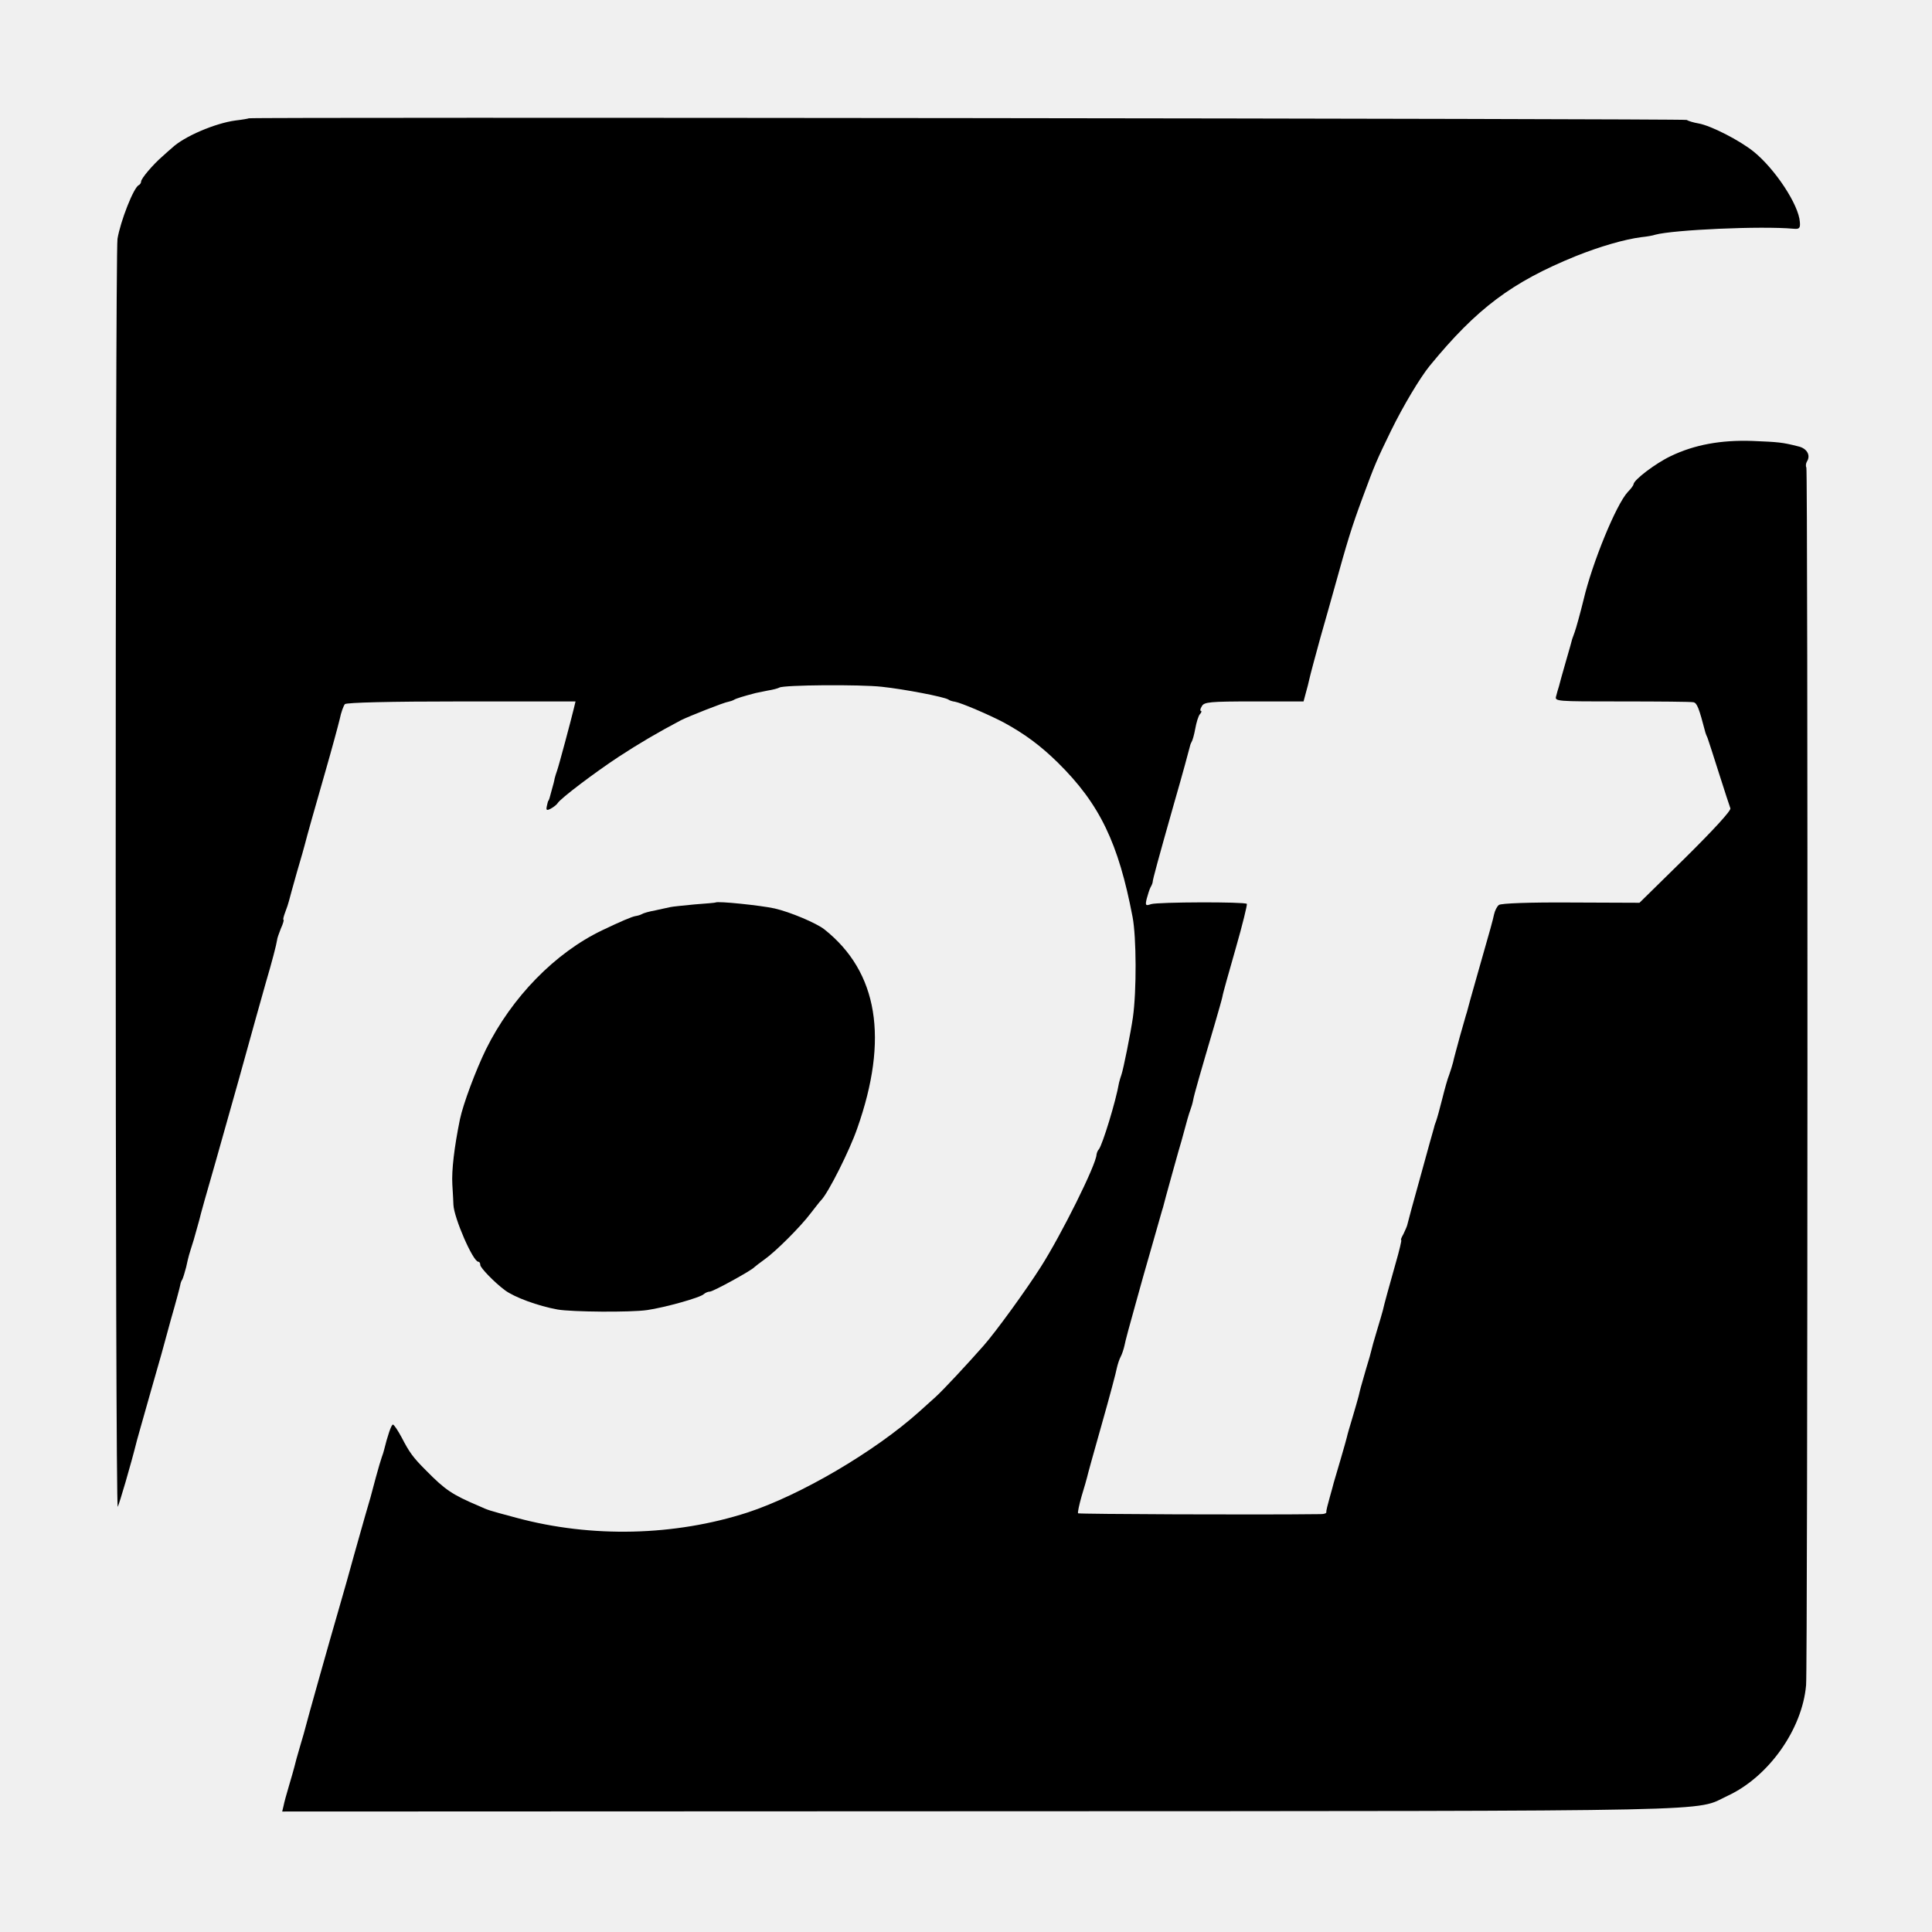
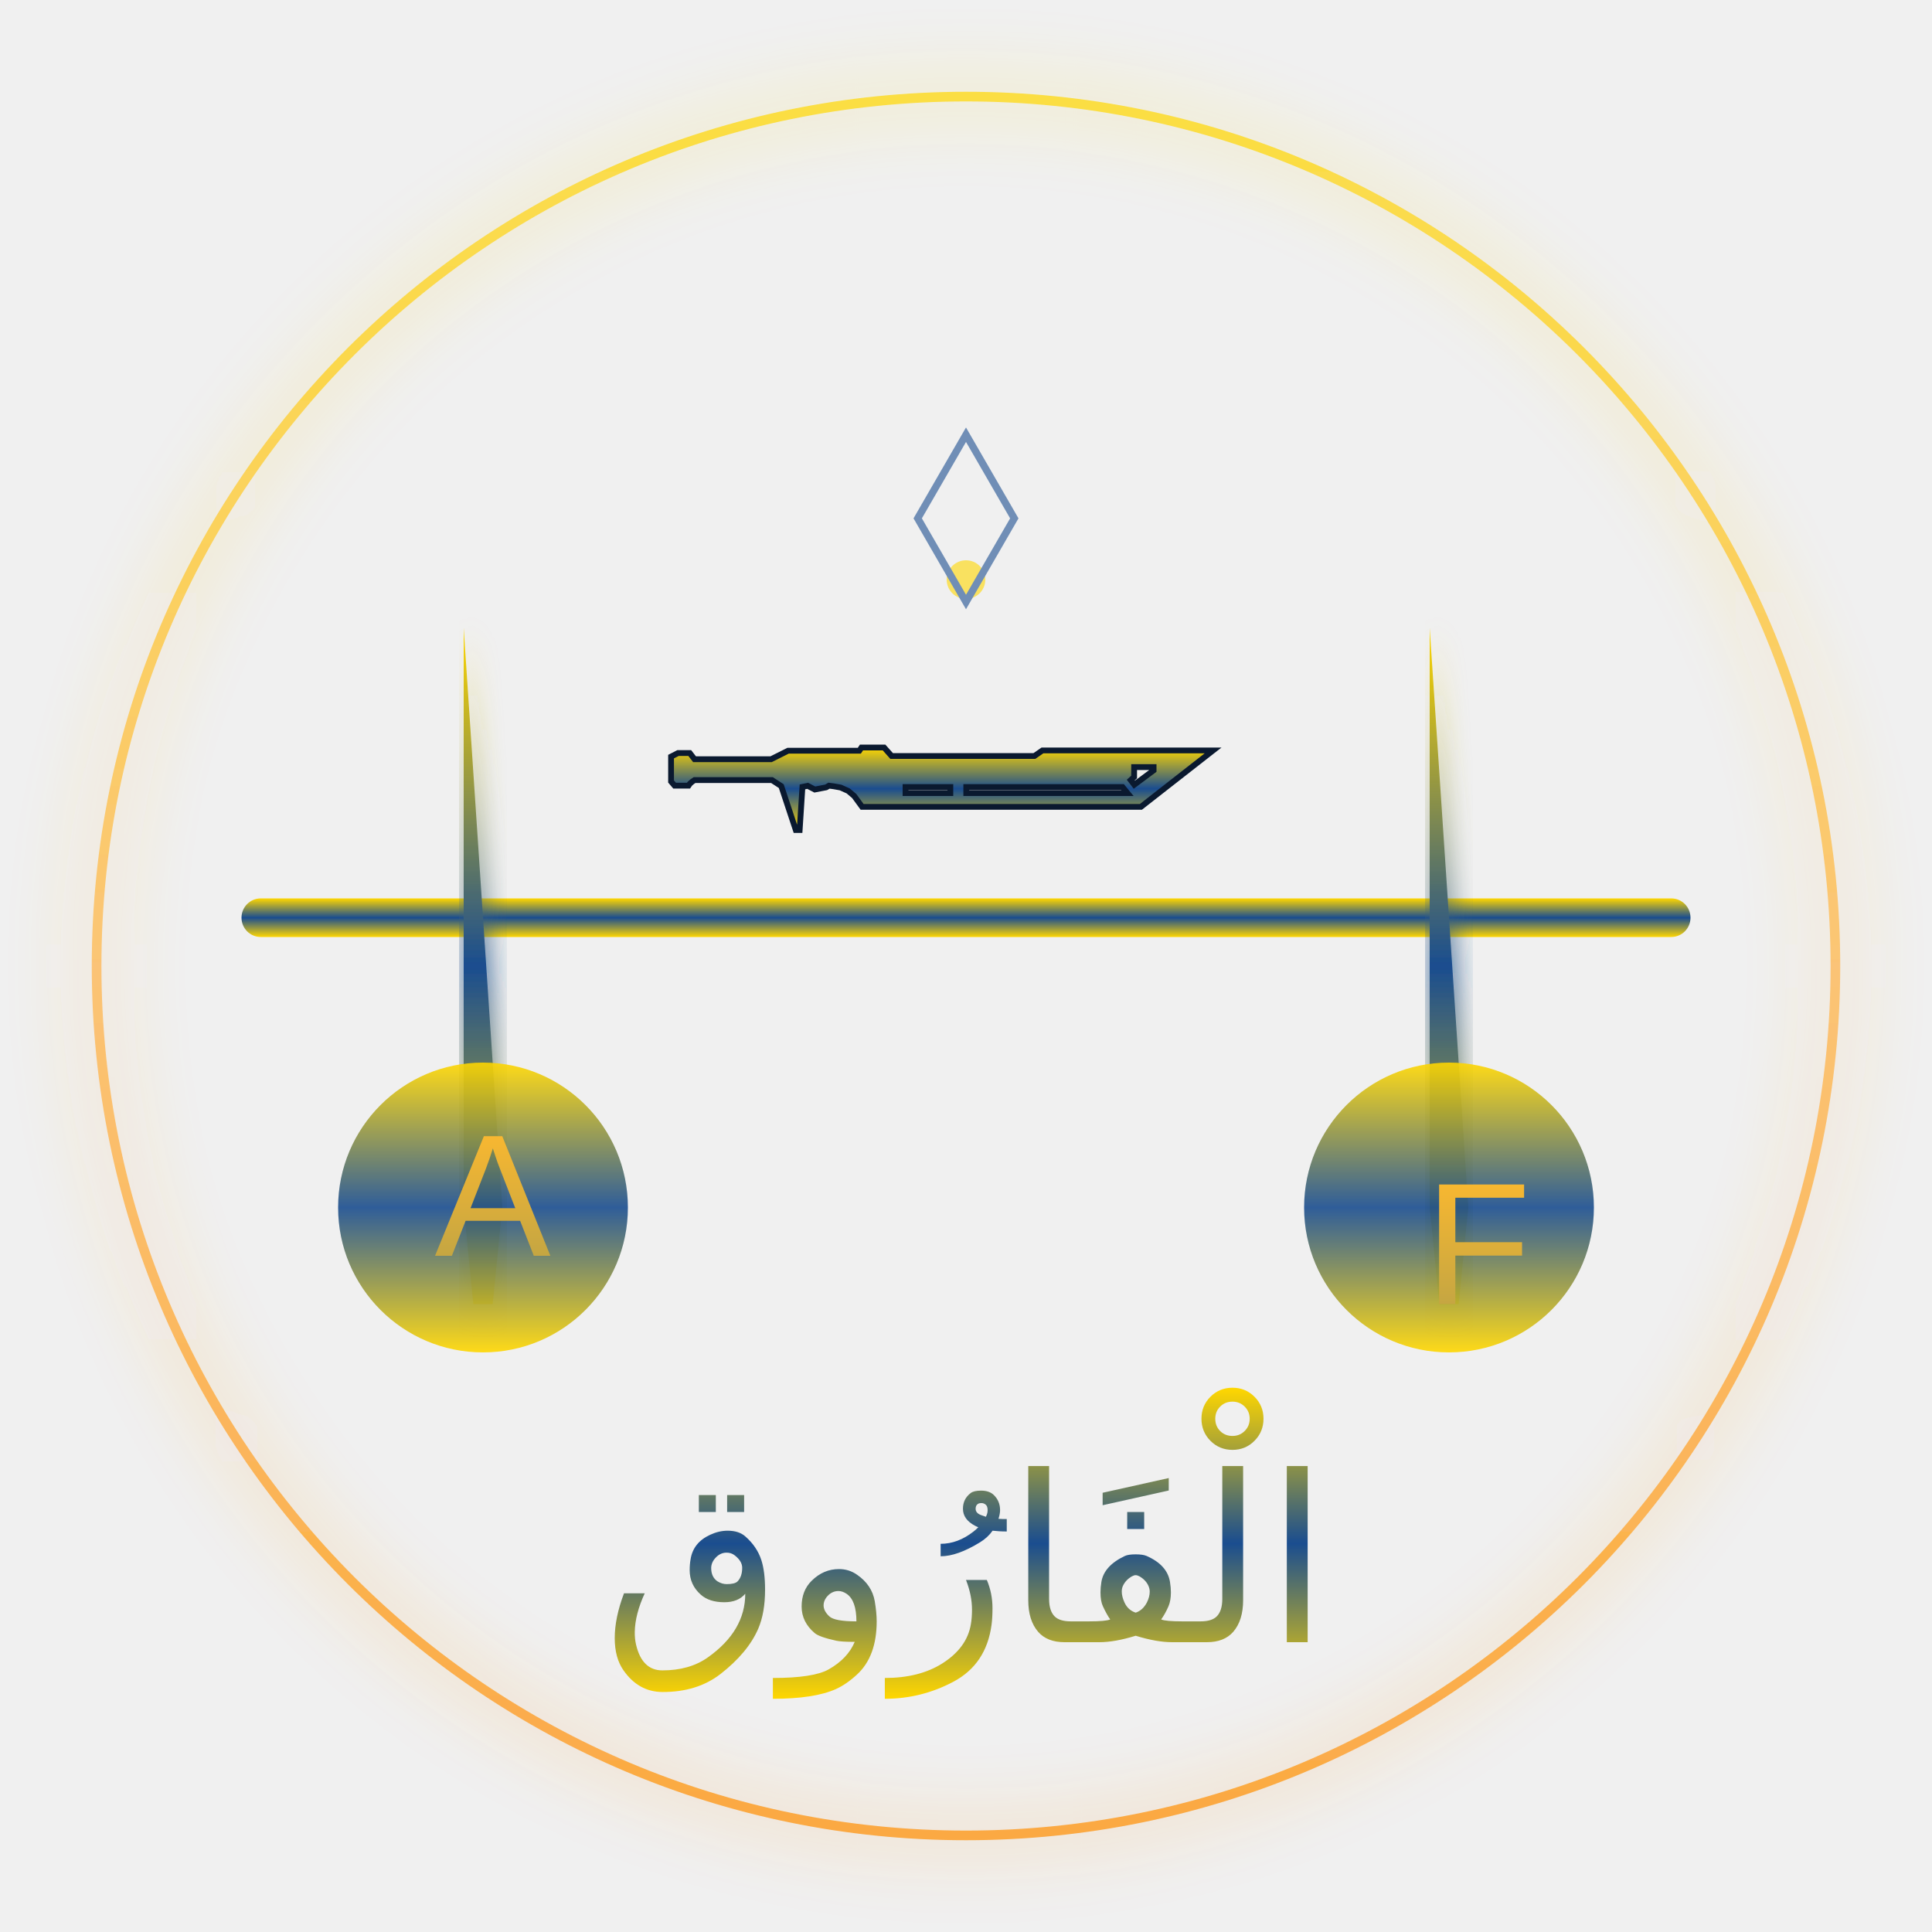
- <svg xmlns="http://www.w3.org/2000/svg" version="1.0" width="712pt" height="712pt" viewBox="0 0 712 712" preserveAspectRatio="xMidYMid meet">
-   <g transform="translate(0,712) scale(0.1,-0.1)" fill="#000000" stroke="none">
-     <path d="M917 6684 c-1 -1 -23 -5 -49 -8 -75 -10 -190 -59 -234 -101 -6 -5 -22 -19 -35 -31 -35 -30 -79 -82 -79 -93 0 -5 -4 -11 -8 -13 -19 -7 -68 -133 -79 -198 -9 -58 -9 -4690 1 -4673 6 12 47 150 71 246 7 26 12 42 50 177 20 69 38 132 40 140 2 8 18 66 35 128 18 62 33 119 34 125 1 7 4 17 8 22 3 6 9 26 14 45 10 45 8 37 28 101 9 31 18 65 21 75 2 11 29 107 60 214 30 107 69 245 86 305 52 188 80 288 99 355 22 74 39 140 41 155 0 6 7 25 14 43 8 17 12 32 10 32 -3 0 0 12 6 28 6 15 12 34 14 42 2 8 15 56 29 105 15 50 28 97 30 105 7 28 34 124 76 270 23 80 46 165 52 190 5 25 14 49 19 55 6 6 166 10 430 10 l420 0 -6 -25 c-10 -42 -56 -214 -62 -230 -3 -8 -7 -21 -9 -29 -1 -8 -6 -26 -10 -40 -4 -14 -8 -29 -9 -33 -2 -5 -3 -9 -5 -10 -1 -2 -3 -11 -5 -20 -3 -14 0 -16 15 -8 11 6 22 15 25 20 11 18 137 113 225 171 75 49 143 89 230 135 28 14 159 66 175 68 5 1 15 4 20 7 8 5 34 13 80 25 6 1 25 5 44 9 19 3 38 8 43 11 16 10 298 12 378 3 84 -9 229 -37 245 -47 5 -4 16 -7 24 -8 23 -4 124 -47 181 -77 75 -41 134 -84 199 -148 154 -152 223 -296 275 -569 14 -74 15 -272 1 -370 -8 -56 -35 -190 -42 -210 -3 -8 -7 -22 -9 -30 -12 -70 -61 -228 -74 -245 -5 -5 -8 -14 -9 -20 -1 -37 -130 -296 -206 -415 -54 -85 -165 -238 -210 -289 -59 -67 -150 -165 -178 -190 -16 -14 -43 -39 -60 -54 -164 -147 -437 -307 -632 -371 -269 -87 -575 -94 -850 -20 -112 30 -104 28 -140 44 -99 42 -124 59 -195 131 -48 48 -61 66 -90 122 -14 26 -28 47 -32 47 -6 0 -20 -42 -33 -95 -1 -5 -5 -17 -8 -25 -3 -8 -13 -42 -22 -75 -19 -72 -20 -76 -39 -140 -8 -27 -26 -93 -41 -145 -14 -52 -39 -140 -55 -195 -35 -120 -121 -426 -124 -440 -1 -5 -10 -37 -20 -70 -10 -33 -19 -67 -21 -76 -2 -8 -11 -40 -20 -70 -9 -30 -18 -63 -20 -74 l-5 -21 2583 1 c2797 1 2618 -2 2744 57 151 70 275 245 289 408 6 69 7 4477 1 4487 -3 5 -2 15 2 22 15 23 0 49 -32 56 -59 15 -72 16 -169 20 -116 4 -214 -14 -301 -56 -55 -26 -137 -88 -137 -104 0 -3 -9 -16 -21 -28 -43 -46 -131 -261 -163 -397 -11 -45 -28 -107 -33 -120 -3 -8 -7 -19 -9 -25 -1 -5 -12 -44 -24 -85 -12 -41 -23 -82 -25 -90 -3 -8 -7 -24 -10 -35 -6 -20 -3 -20 242 -20 136 0 255 -1 264 -3 13 -3 20 -20 44 -112 1 -3 4 -12 8 -20 3 -8 22 -67 42 -130 20 -63 39 -121 42 -129 3 -8 -59 -76 -165 -181 l-170 -167 -253 1 c-154 1 -257 -3 -265 -9 -7 -5 -15 -21 -18 -35 -6 -27 -9 -38 -61 -220 -20 -69 -37 -132 -39 -140 -3 -8 -14 -49 -26 -90 -11 -41 -23 -84 -25 -95 -3 -11 -9 -31 -14 -45 -6 -14 -17 -54 -26 -90 -9 -36 -19 -72 -22 -80 -3 -8 -7 -19 -8 -25 -2 -5 -24 -86 -50 -180 -26 -93 -48 -174 -49 -180 -1 -5 -8 -20 -14 -33 -7 -12 -11 -22 -8 -22 2 0 -7 -39 -21 -87 -25 -89 -41 -146 -47 -173 -2 -8 -12 -42 -22 -75 -10 -33 -19 -65 -20 -71 -1 -6 -10 -38 -20 -70 -20 -69 -21 -73 -27 -99 -3 -11 -13 -47 -23 -80 -10 -33 -19 -64 -20 -70 -1 -5 -12 -44 -24 -85 -12 -41 -23 -79 -25 -85 -1 -5 -8 -30 -15 -55 -7 -25 -13 -48 -12 -52 1 -5 -8 -8 -21 -8 -233 -3 -890 0 -894 3 -2 3 4 31 13 63 10 33 19 64 20 69 1 6 25 93 54 195 29 102 54 196 56 209 3 13 9 32 14 41 5 9 11 28 14 41 2 13 21 83 41 154 20 72 40 144 45 160 5 17 18 64 30 105 12 41 23 82 26 90 2 8 17 65 34 125 17 61 32 115 34 120 20 75 28 102 33 115 3 8 8 24 10 35 3 19 27 102 80 282 13 45 26 90 28 100 1 10 24 90 49 178 25 87 43 161 41 164 -8 8 -328 7 -353 -1 -20 -7 -22 -5 -16 20 4 15 10 34 14 42 5 8 8 17 8 20 0 8 20 82 79 290 31 107 56 200 57 205 1 6 4 15 7 20 4 6 10 28 14 50 4 22 11 46 17 53 6 6 7 12 4 12 -4 0 -3 8 3 17 8 16 29 18 192 18 l183 0 8 30 c5 17 11 41 14 55 3 14 21 81 40 150 20 69 42 149 50 177 50 180 64 227 107 343 44 119 50 133 103 242 46 94 108 197 143 240 173 211 302 308 538 404 90 36 180 62 242 70 20 2 43 6 51 9 66 18 389 33 510 22 21 -2 25 2 23 25 -4 63 -91 195 -170 259 -52 42 -158 96 -203 104 -18 3 -38 9 -44 13 -9 5 -5293 11 -5299 6z" />
-     <path d="M2637 3794 c-1 -1 -36 -4 -77 -7 -41 -4 -82 -8 -90 -10 -8 -2 -33 -7 -55 -12 -22 -4 -44 -10 -50 -14 -5 -3 -16 -6 -23 -7 -13 -2 -55 -20 -122 -52 -174 -83 -334 -247 -429 -439 -38 -78 -84 -201 -96 -258 -21 -103 -31 -188 -28 -240 2 -33 4 -67 4 -75 2 -48 72 -210 92 -210 4 0 7 -5 7 -12 0 -10 53 -65 91 -93 35 -26 122 -58 194 -71 53 -9 267 -11 330 -2 63 9 197 46 209 59 6 5 15 9 22 9 12 0 154 78 164 90 3 3 20 16 38 29 41 29 133 121 169 169 16 20 33 43 40 50 26 27 104 182 132 263 117 331 77 577 -121 734 -29 23 -126 64 -183 77 -49 11 -211 28 -218 22z" />
+ <svg xmlns="http://www.w3.org/2000/svg" viewBox="0 0 800 800" style="background:#0a192f">
+   <defs>
+     <linearGradient id="swordGradient1" x1="50%" y1="0%" x2="50%" y2="100%">
+       <stop offset="0%" stop-color="#f7b731" />
+       <stop offset="100%" stop-color="#c5a642" />
+     </linearGradient>
+     <linearGradient id="swordGradient" x1="50%" y1="0%" x2="50%" y2="100%">
+       <stop offset="0%" stop-color="#ffd700" />
+       <stop offset="50%" stop-color="#1a4d8f" />
+       <stop offset="100%" stop-color="#ffd700" />
+     </linearGradient>
+     <filter id="bladeGlow">
+       <feGaussianBlur stdDeviation="6" result="blur" />
+       <feMerge>
+         <feMergeNode in="blur" />
+         <feMergeNode in="SourceGraphic" />
+       </feMerge>
+     </filter>
+     <linearGradient id="goldGlow" x1="50%" y1="0%" x2="50%" y2="100%">
+       <stop offset="0%" stop-color="#FFD700" />
+       <stop offset="50%" stop-color="#FFB347" />
+       <stop offset="100%" stop-color="#FF8C00" />
+     </linearGradient>
+     <filter id="circleGlow">
+       <feGaussianBlur stdDeviation="15" result="blur" />
+       <feMerge>
+         <feMergeNode in="blur" />
+         <feMergeNode in="SourceGraphic" />
+       </feMerge>
+     </filter>
+     <path id="sword" d="M-8-120v240h16l-4 40h-8l-4-40h16z" />
+   </defs>
+   <g transform="translate(400 380)">
+     <rect x="-300" y="-8" width="600" height="16" rx="8" fill="url(#swordGradient)" />
+     <g transform="translate(-200 0)">
+       <use href="#sword" fill="url(#swordGradient)" filter="url(#bladeGlow)">
+         <animateTransform attributeName="transform" type="translate" values="0 0; 0 -30; 0 0" dur="3s" repeatCount="indefinite" />
+       </use>
+       <circle cx="0" cy="120" r="60" fill="url(#swordGradient)" opacity="0.9">
+         <animate attributeName="cy" values="120;90;120" dur="3s" repeatCount="indefinite" />
+       </circle>
+       <text x="-20" y="140" font-family="Arial" font-size="72" fill="url(#swordGradient1)">A</text>
+     </g>
+     <g transform="translate(200 0)">
+       <use href="#sword" fill="url(#swordGradient)" filter="url(#bladeGlow)">
+         <animateTransform attributeName="transform" type="translate" values="0 0; 0 30; 0 0" dur="3s" repeatCount="indefinite" />
+       </use>
+       <circle cx="0" cy="120" r="60" fill="url(#swordGradient)" opacity="0.9">
+         <animate attributeName="cy" values="120;150;120" dur="3s" repeatCount="indefinite" />
+       </circle>
+       <text x="-10" y="160" font-family="Arial" font-size="72" fill="url(#swordGradient1)">F</text>
+     </g>
+     <path d="M0-200v400" stroke="#fff" stroke-width="12" stroke-linecap="round" filter="url(#bladeGlow)" />
  </g>
+   <text x="400" y="680" font-family="Amiri" font-size="96" fill="url(#swordGradient)" direction="rtl" text-anchor="middle">
+     الْفَارُوق
+ </text>
+   <g transform="translate(400 240)" opacity="0.6">
+     <circle r="8" fill="#ffd700">
+       <animate attributeName="r" values="8;12;8" dur="3s" repeatCount="indefinite" />
+     </circle>
+     <path d="M0 -60l20 34.64-20 34.64-20-34.64z" fill="none" stroke="#1a4d8f" stroke-width="3" />
+   </g>
+   <path d="M80.832 10.368h35.328l-14.944 11.68h-57.728l-1.632-2.24-1.248-1.056-1.568-0.704-1.44-0.256-0.96-0.128-0.608 0.352-2.336 0.448-1.472-0.768-1.088 0.224-0.576 8.928h-0.8l-3.008-9.088-1.92-1.248h-16.032l-0.48 0.32-0.48 0.416-0.288 0.416h-2.88l-0.736-0.864v-5.152l1.44-0.736h2.432l0.992 1.28h15.84l3.52-1.76h14.752l0.448-0.672h4.672l1.568 1.76h29.568zM61.76 19.2v-1.248h-9.28v1.248h9.28zM65.056 19.2h33.376l-1.024-1.248h-32.352v1.248zM99.84 17.472l4-2.976v-0.672h-4.032v2.048l-0.704 0.64z" transform="translate(270 290) scale(2)" fill="url(#swordGradient)" stroke="#0a192f" stroke-width="1.2" />
+   <circle cx="400" cy="400" r="360" fill="none" stroke="url(#goldGlow)" stroke-width="4" stroke-opacity="0.7" filter="url(#circleGlow)" />
</svg>
